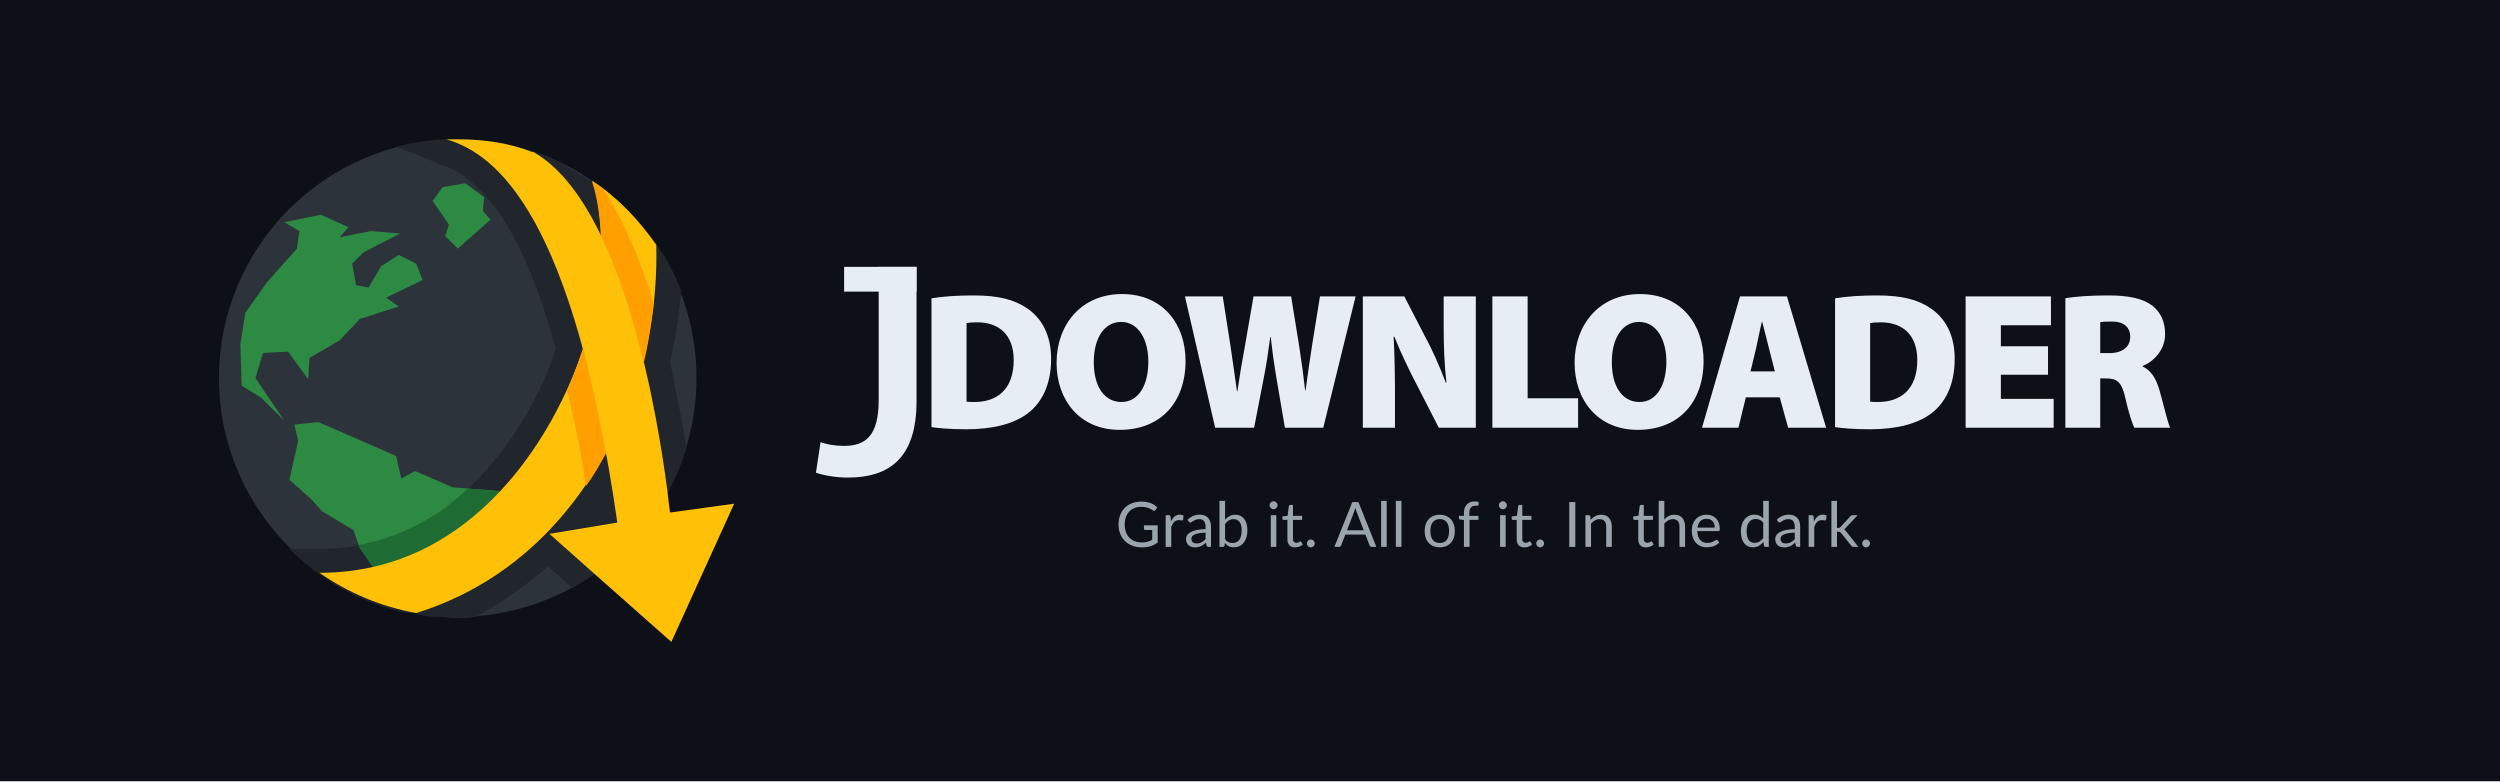
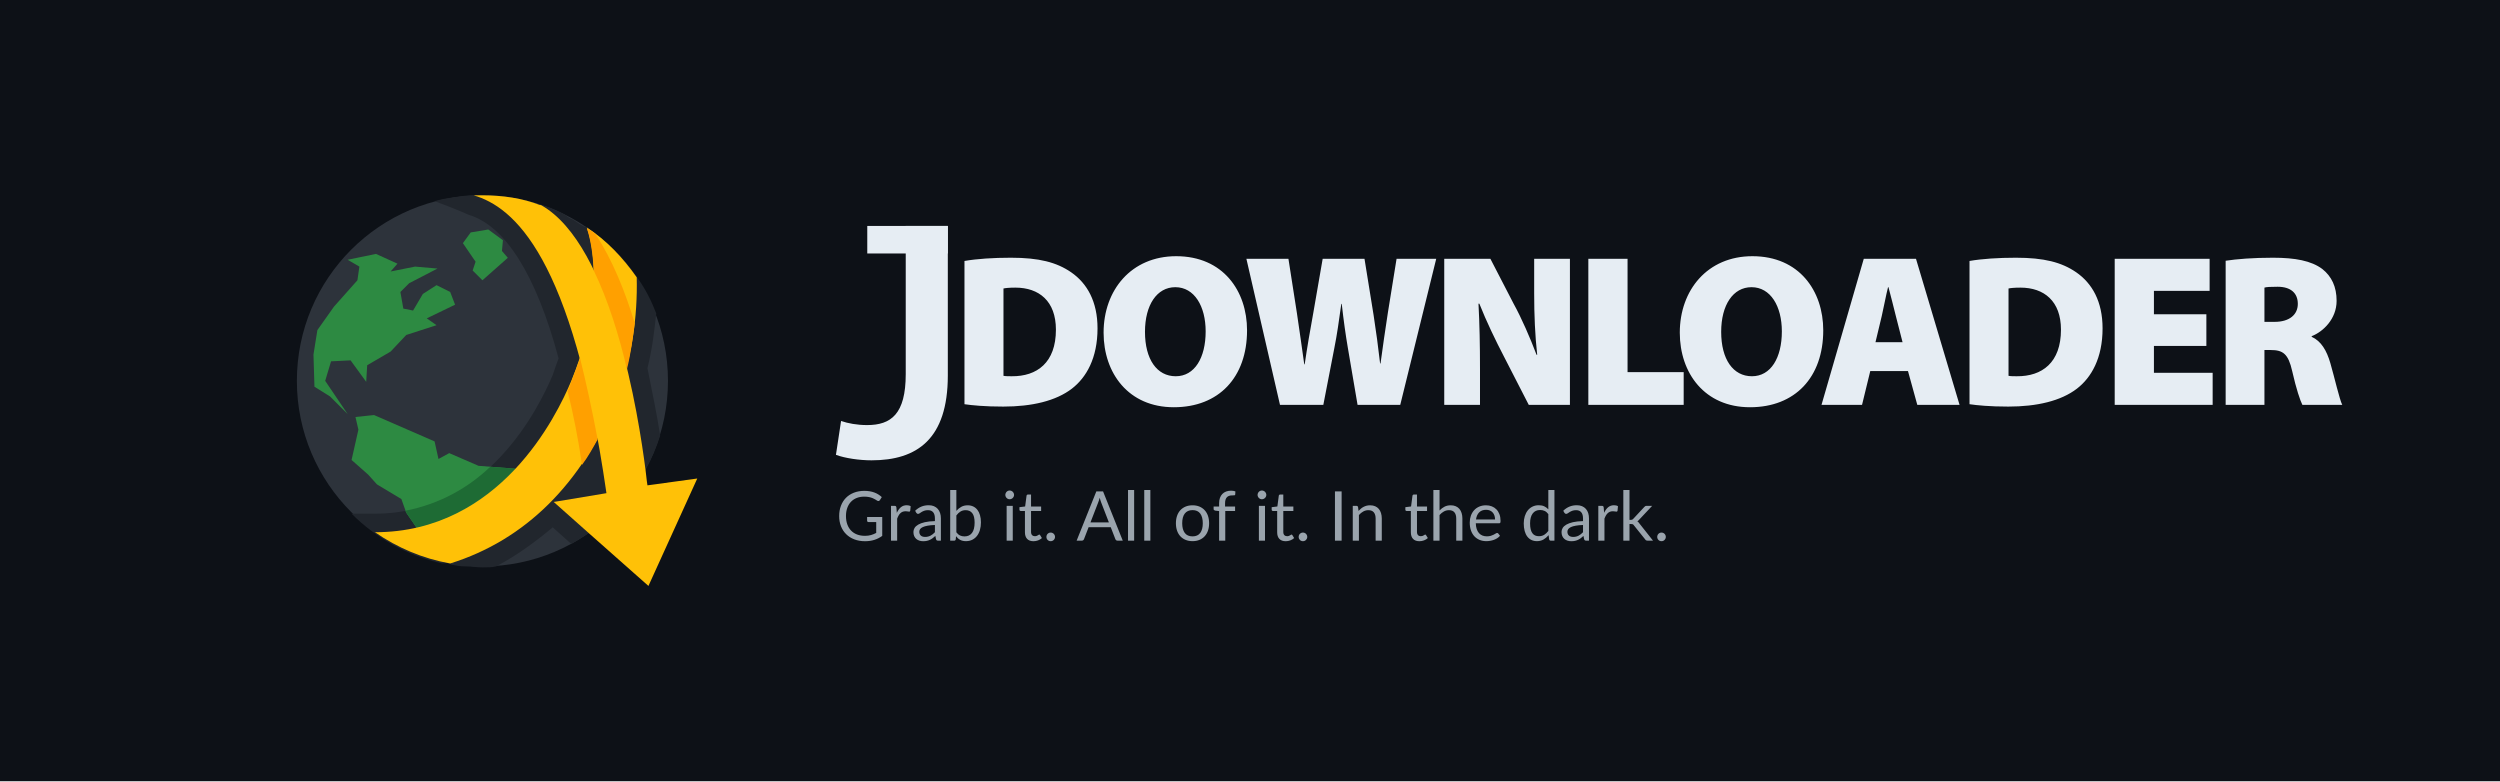
<svg xmlns="http://www.w3.org/2000/svg" width="1600" height="500" viewBox="0 0 1600 500" role="img" aria-label="JDownloader">
  <rect width="1600" height="500" fill="#0d1117" />
-   <svg x="108.0" y="57.0" width="386" height="386" viewBox="0 0 48 48">
+   <svg x="165.0" y="100.0" width="300" height="300" viewBox="0 0 48 48">
    <path fill="#2d333b" d="M23 4A19 19 0 1 0 23 42A19 19 0 1 0 23 4Z" />
    <path fill="#21262d" d="M30.2,38l1.9,1.7c4.3-2.4,7.6-6.3,9.1-11.1c-0.3-2-0.8-4.4-1.3-6.9c0.5-2,0.7-3.8,0.9-5.6c-0.5-1.3-1.1-2.5-1.9-3.6c0,0,0,0,0,0c-1-1.5-2.2-2.8-3.5-3.9c-0.2,0-0.5-0.2-0.7-0.6c-0.3-0.2-0.6-0.4-0.9-0.6c0,0,0,0,0,0c0,0,0,0,0,0c-0.1-0.1-0.3-0.2-0.4-0.2c0,0,0,0,0,0c-0.4-0.2-0.8-0.5-1.1-0.7c-0.2-0.1-0.5-0.2-0.7-0.4c-0.1-0.1-0.2-0.1-0.3-0.2c0,0,0,0,0,0l0,0c-0.6-0.3-1.2-0.6-1.9-0.8c0,0,0,0,0,0C27.2,4.4,25.2,4,23,4c-0.1,0-0.2,0-0.3,0c-0.2,0.1-0.4,0.1-0.6,0c0,0,0,0,0,0c-0.7,0-1.4,0.1-2,0.2c0,0,0,0,0,0c-0.7,0.1-1.3,0.2-2,0.4C20.3,5.4,21.6,6,21.6,6c3.7,1.1,6.9,6.1,9.2,14.7c-0.2,0.5-0.4,1.1-0.6,1.7c-1.4,3.3-6.7,14.2-18.2,14.2l-2.4,0c0,0,0,0,0,0c2.5,2.5,5.7,4.3,9.3,5.1c1.1-0.1,1.5-0.1,0.8,0.1c0,0,0,0,0,0c0.5,0.1,1,0.2,1.6,0.2c0.6,0,1.1,0.1,1.7,0.1c0.5,0,1,0,1.4-0.1C26.5,40.9,28.4,39.5,30.2,38z" />
    <path fill="#2d8a42" d="M9.2,26.4l-1.8-1.8l-1.6-1l-0.1-3.3l0.4-2.5l1.7-2.4l2.4-2.7l0.2-1.4l-1.2-0.7l2.9-0.6l2.2,1l-0.7,0.8l2.5-0.5l2.3,0.2L15.5,13l-0.9,0.9l0.3,1.7l1,0.2l1-1.7l1.4-0.9l1.4,0.7l0.5,1.3l-2.9,1.4l1,0.7l-3.1,1L13.6,20l-2.4,1.4l-0.1,1.7l-1.6-2.2l-2,0.1l-0.6,2L9.2,26.4z M21.8,7.8l-0.8,1.1l1.3,1.9l-0.3,0.9l1,1l2.6-2.3l-0.6-0.7l0.1-1.1l-1.5-1.1L21.8,7.8z M14.7,35.1l0.5,1.4l1.1,1.6c4.3-1,7.6-3.4,10.1-6.1l-3.8-0.3l-3-1.3L18.5,31l-0.4-1.8l-6.2-2.7L10,26.7l0.3,1.3l-0.7,3.1l1.7,1.5l0.9,1L14.7,35.1z" />
    <path fill="#1e6b34" d="M26.4,32l-2.6-0.2c-2.2,2.1-5.1,3.8-8.7,4.5l0.1,0.2l1.1,1.6C20.6,37,24,34.6,26.4,32z" />
    <path fill="#FFC107" d="M36.7,24.9c1.6-4,2.2-8.5,2.1-12.5c-1.4-2-3.1-3.8-5.1-5.1c1.2,3.5,1,9.4-1.6,15.7c-1.5,3.6-7.3,15.5-20.1,15.5c2.3,1.6,4.9,2.7,7.7,3.2C27.4,39.3,33.2,33.5,36.7,24.9z" />
    <path fill="#FFC107" d="M45,33l-5,11l-6.1-5.4l-3.6-3.2l5.4-0.9C32.2,10.2,26.2,5.2,22.1,4c0.3,0,0.6,0,0.9,0c2.1,0,4.1,0.3,5.9,1L29,5c7.3,4.1,10,21.7,10.7,27.1c0.1,1,0.2,1.6,0.2,1.6L45,33z" />
    <path fill="#FFA000" d="M34.8,29c-0.5,0.9-1,1.8-1.6,2.6c-0.4-2.7-0.9-5.3-1.5-7.6c0.2-0.3,0.3-0.6,0.4-0.9c0.3-0.8,0.6-1.6,0.9-2.4C33.6,23.1,34.2,25.8,34.8,29z M38.6,17.1c-1-3.3-2.3-6.5-4-9.1c0,0-0.1-0.1-0.1-0.1c-0.3-0.2-0.5-0.4-0.8-0.5c0.4,1.2,0.6,2.6,0.7,4.3c1.5,3.1,2.6,6.7,3.4,10.1C38.2,20.2,38.4,18.6,38.6,17.1z" />
  </svg>
-   <g transform="translate(522.00 138.70) scale(0.65624)">
+   <g transform="translate(534.78 108.91) scale(0.72993)">
    <path d="M61.50 178.80C61.50 213.90 48.60 223.50 27.60 223.50C18.90 223.50 10.80 222.00 4.80 219.90L0.30 249.60C8.40 252.60 21.00 254.40 31.50 254.40C71.40 254.40 98.40 235.80 98.40 180.00L98.40 48.90L61.50 48.90ZM113.00 205.20C119.46 206.15 130.67 207.29 147.01 207.29C172.09 207.29 193.18 202.35 207.24 191.52C219.78 181.83 229.66 164.92 229.66 138.70C229.66 115.14 220.54 99.18 206.48 89.49C193.75 80.75 178.36 76.76 153.66 76.76C138.46 76.76 123.83 77.71 113.00 79.61ZM147.20 103.74C148.91 103.36 152.33 102.98 157.65 102.98C178.36 102.98 193.18 114.76 193.18 139.84C193.18 168.72 176.65 180.88 154.42 180.69C152.14 180.69 148.91 180.69 147.20 180.31ZM298.63 75.43C259.30 75.43 234.98 105.07 234.98 142.50C234.98 178.03 256.83 207.86 296.54 207.86C336.06 207.86 360.76 181.64 360.76 140.41C360.76 106.02 339.86 75.43 298.63 75.43ZM297.87 102.60C314.59 102.60 324.47 119.32 324.47 141.36C324.47 164.54 314.78 180.69 298.25 180.69C281.72 180.69 271.27 165.87 271.27 141.74C271.27 118.18 281.72 102.60 297.87 102.60ZM427.64 205.77L437.33 155.80C439.61 144.40 441.32 132.43 443.41 117.23L443.79 117.23C445.50 132.43 447.21 144.40 449.11 155.61L457.66 205.77L495.09 205.77L526.63 77.71L491.86 77.71L484.26 124.83C481.98 139.84 479.70 155.04 477.80 169.48L477.42 169.48C475.71 154.85 474.00 141.74 471.72 127.11L463.74 77.71L427.07 77.71L418.90 124.83C416.05 140.41 413.39 155.80 411.30 170.24L410.92 170.24C409.02 157.13 406.74 140.03 404.46 125.21L397.05 77.71L360.19 77.71L389.64 205.77ZM565.01 205.77L565.01 174.42C565.01 153.52 564.63 134.33 563.68 117.04L564.44 117.04C570.52 132.43 578.88 149.72 585.91 163.21L607.76 205.77L643.86 205.77L643.86 77.71L612.51 77.71L612.51 107.92C612.51 127.11 613.27 144.97 615.17 161.88L614.60 161.88C608.90 146.87 601.49 129.77 594.46 117.04L574.13 77.71L533.66 77.71L533.66 205.77ZM660.00 205.77L743.60 205.77L743.60 177.08L694.39 177.08L694.39 77.71L660.00 77.71ZM803.84 75.43C764.51 75.43 740.19 105.07 740.19 142.50C740.19 178.03 762.04 207.86 801.75 207.86C841.27 207.86 865.97 181.64 865.97 140.41C865.97 106.02 845.07 75.43 803.84 75.43ZM803.08 102.60C819.80 102.60 829.68 119.32 829.68 141.36C829.68 164.54 819.99 180.69 803.46 180.69C786.93 180.69 776.48 165.87 776.48 141.74C776.48 118.18 786.93 102.60 803.08 102.60ZM940.26 176.13L948.43 205.77L985.48 205.77L947.29 77.71L901.50 77.71L864.45 205.77L899.98 205.77L907.20 176.13ZM911.76 150.86L917.27 127.87C918.98 120.65 920.88 110.01 922.78 102.60L923.16 102.60C925.25 110.01 927.72 120.65 929.62 127.87L935.51 150.86ZM994.22 205.20C1000.68 206.15 1011.89 207.29 1028.23 207.29C1053.31 207.29 1074.40 202.35 1088.46 191.52C1101.00 181.83 1110.88 164.92 1110.88 138.70C1110.88 115.14 1101.76 99.18 1087.70 89.49C1074.97 80.75 1059.58 76.76 1034.88 76.76C1019.68 76.76 1005.05 77.71 994.22 79.61ZM1028.42 103.74C1030.13 103.36 1033.55 102.98 1038.87 102.98C1059.58 102.98 1074.40 114.76 1074.40 139.84C1074.40 168.72 1057.87 180.88 1035.64 180.69C1033.36 180.69 1030.13 180.69 1028.42 180.31ZM1201.89 126.35L1155.91 126.35L1155.91 105.83L1204.74 105.83L1204.74 77.71L1121.52 77.71L1121.52 205.77L1207.40 205.77L1207.40 177.65L1155.91 177.65L1155.91 154.09L1201.89 154.09ZM1218.80 205.77L1252.81 205.77L1252.81 157.70L1258.32 157.70C1268.96 157.70 1273.71 160.93 1277.13 176.13C1280.74 192.09 1284.16 201.97 1286.06 205.77L1321.02 205.77C1318.55 200.83 1314.37 182.21 1310.57 169.10C1307.34 158.08 1302.59 149.91 1294.23 146.11L1294.23 145.54C1304.11 141.74 1316.08 130.53 1316.08 114.57C1316.08 102.22 1311.71 93.10 1303.54 86.64C1293.85 79.42 1279.79 76.76 1260.22 76.76C1243.12 76.76 1228.49 77.90 1218.80 79.42ZM1252.81 102.98C1254.52 102.41 1257.94 102.22 1264.40 102.22C1275.80 102.22 1282.07 107.73 1282.07 117.23C1282.07 126.73 1274.66 133.00 1261.74 133.00L1252.81 133.00Z" fill="#e6edf3" />
    <path d="M27.78 48.9 h70.62 v24.14 h-70.62 Z" fill="#e6edf3" />
  </g>
-   <path d="M732.12 336.22L740.92 336.22L740.92 347.22Q738.76 348.78 736.31 349.55Q733.86 350.32 730.94 350.32L730.94 350.32Q727.48 350.32 724.70 349.25Q721.92 348.18 719.95 346.25Q717.98 344.32 716.92 341.62Q715.86 338.92 715.86 335.68L715.86 335.68Q715.86 332.40 716.89 329.70Q717.92 327.00 719.82 325.07Q721.72 323.14 724.44 322.08Q727.16 321.02 730.52 321.02L730.52 321.02Q732.22 321.02 733.68 321.27Q735.14 321.52 736.38 321.99Q737.62 322.46 738.68 323.13Q739.74 323.80 740.66 324.64L740.66 324.64L739.56 326.40Q739.30 326.80 738.89 326.91Q738.48 327.02 737.98 326.72L737.98 326.72Q737.50 326.44 736.88 326.04Q736.26 325.64 735.37 325.27Q734.48 324.90 733.27 324.64Q732.06 324.38 730.40 324.38L730.40 324.38Q727.98 324.38 726.02 325.17Q724.06 325.96 722.68 327.43Q721.30 328.90 720.56 330.99Q719.82 333.08 719.82 335.68L719.82 335.68Q719.82 338.38 720.59 340.51Q721.36 342.64 722.79 344.13Q724.22 345.62 726.26 346.40Q728.30 347.18 730.84 347.18L730.84 347.18Q732.84 347.18 734.39 346.73Q735.94 346.28 737.42 345.48L737.42 345.48L737.42 339.18L732.96 339.18Q732.58 339.18 732.35 338.96Q732.12 338.74 732.12 338.42L732.12 338.42L732.12 336.22ZM749.16 330.72L749.40 333.80Q750.36 331.72 751.76 330.55Q753.16 329.38 755.18 329.38L755.18 329.38Q755.82 329.38 756.41 329.52Q757.00 329.66 757.46 329.96L757.46 329.96L757.20 332.62Q757.08 333.12 756.60 333.12L756.60 333.12Q756.32 333.12 755.78 333.00Q755.24 332.88 754.56 332.88L754.56 332.88Q753.60 332.88 752.85 333.16Q752.10 333.44 751.51 333.99Q750.92 334.54 750.45 335.35Q749.98 336.16 749.60 337.20L749.60 337.20L749.60 350.00L746.02 350.00L746.02 329.74L748.06 329.74Q748.64 329.74 748.86 329.96Q749.08 330.18 749.16 330.72L749.16 330.72ZM771.56 345.08L771.56 340.88Q769.10 340.96 767.37 341.27Q765.64 341.58 764.55 342.08Q763.46 342.58 762.97 343.26Q762.48 343.94 762.48 344.78L762.48 344.78Q762.48 345.58 762.74 346.16Q763.00 346.74 763.45 347.11Q763.90 347.48 764.51 347.65Q765.12 347.82 765.82 347.82L765.82 347.82Q766.76 347.82 767.54 347.63Q768.32 347.44 769.01 347.08Q769.70 346.72 770.33 346.22Q770.96 345.72 771.56 345.08L771.56 345.08ZM760.70 333.74L760.06 332.60Q761.74 330.98 763.68 330.18Q765.62 329.38 767.98 329.38L767.98 329.38Q769.68 329.38 771.00 329.94Q772.32 330.50 773.22 331.50Q774.12 332.50 774.58 333.92Q775.04 335.34 775.04 337.04L775.04 337.04L775.04 350.00L773.46 350.00Q772.94 350.00 772.66 349.83Q772.38 349.66 772.22 349.16L772.22 349.16L771.82 347.24Q771.02 347.98 770.26 348.55Q769.50 349.12 768.66 349.51Q767.82 349.90 766.87 350.11Q765.92 350.32 764.76 350.32L764.76 350.32Q763.58 350.32 762.54 349.99Q761.50 349.66 760.73 349.00Q759.96 348.34 759.51 347.33Q759.06 346.32 759.06 344.94L759.06 344.94Q759.06 343.74 759.72 342.63Q760.38 341.52 761.86 340.66Q763.34 339.80 765.72 339.25Q768.10 338.70 771.56 338.62L771.56 338.62L771.56 337.04Q771.56 334.68 770.54 333.47Q769.52 332.26 767.56 332.26L767.56 332.26Q766.24 332.26 765.35 332.59Q764.46 332.92 763.81 333.33Q763.16 333.74 762.69 334.07Q762.22 334.40 761.76 334.40L761.76 334.40Q761.40 334.40 761.14 334.21Q760.88 334.02 760.70 333.74L760.70 333.74ZM784.04 335.32L784.04 345.12Q785.02 346.44 786.19 346.98Q787.36 347.52 788.76 347.52L788.76 347.52Q791.62 347.52 793.14 345.50Q794.66 343.48 794.66 339.48L794.66 339.48Q794.66 335.76 793.31 334.01Q791.96 332.26 789.46 332.26L789.46 332.26Q787.72 332.26 786.43 333.06Q785.14 333.86 784.04 335.32L784.04 335.32ZM784.04 320.54L784.04 332.66Q785.32 331.18 786.93 330.30Q788.54 329.42 790.64 329.42L790.64 329.42Q792.42 329.42 793.85 330.10Q795.28 330.78 796.28 332.07Q797.28 333.36 797.81 335.20Q798.34 337.04 798.34 339.34L798.34 339.34Q798.34 341.80 797.74 343.82Q797.14 345.84 796.01 347.27Q794.88 348.70 793.26 349.49Q791.64 350.28 789.62 350.28L789.62 350.28Q787.62 350.28 786.25 349.53Q784.88 348.78 783.86 347.40L783.86 347.40L783.68 349.24Q783.52 350.00 782.76 350.00L782.76 350.00L780.46 350.00L780.46 320.54L784.04 320.54ZM813.30 329.74L816.86 329.74L816.86 350.00L813.30 350.00L813.30 329.74ZM817.62 323.38L817.62 323.38Q817.62 323.90 817.41 324.35Q817.20 324.80 816.85 325.15Q816.50 325.50 816.03 325.70Q815.56 325.90 815.04 325.90L815.04 325.90Q814.52 325.90 814.07 325.70Q813.62 325.50 813.28 325.15Q812.94 324.80 812.74 324.35Q812.54 323.90 812.54 323.38L812.54 323.38Q812.54 322.86 812.74 322.39Q812.94 321.92 813.28 321.57Q813.62 321.22 814.07 321.02Q814.52 320.82 815.04 320.82L815.04 320.82Q815.56 320.82 816.03 321.02Q816.50 321.22 816.85 321.57Q817.20 321.92 817.41 322.39Q817.62 322.86 817.62 323.38ZM828.92 350.32L828.92 350.32Q826.52 350.32 825.23 348.98Q823.94 347.64 823.94 345.12L823.94 345.12L823.94 332.72L821.50 332.72Q821.18 332.72 820.96 332.53Q820.74 332.34 820.74 331.94L820.74 331.94L820.74 330.52L824.06 330.10L824.88 323.84Q824.94 323.54 825.15 323.35Q825.36 323.16 825.70 323.16L825.70 323.16L827.50 323.16L827.50 330.14L833.36 330.14L833.36 332.72L827.50 332.72L827.50 344.88Q827.50 346.16 828.12 346.78Q828.74 347.40 829.72 347.40L829.72 347.40Q830.28 347.40 830.69 347.25Q831.10 347.10 831.40 346.92Q831.70 346.74 831.91 346.59Q832.12 346.44 832.28 346.44L832.28 346.44Q832.56 346.44 832.78 346.78L832.78 346.78L833.82 348.48Q832.90 349.34 831.60 349.83Q830.30 350.32 828.92 350.32ZM836.44 347.80L836.44 347.80Q836.44 347.28 836.63 346.82Q836.82 346.36 837.15 346.02Q837.48 345.68 837.94 345.48Q838.40 345.28 838.92 345.28L838.92 345.28Q839.44 345.28 839.90 345.48Q840.36 345.68 840.70 346.02Q841.04 346.36 841.24 346.82Q841.44 347.28 841.44 347.80L841.44 347.80Q841.44 348.34 841.24 348.79Q841.04 349.24 840.70 349.58Q840.36 349.92 839.90 350.11Q839.44 350.30 838.92 350.30L838.92 350.30Q838.40 350.30 837.94 350.11Q837.48 349.92 837.15 349.58Q836.82 349.24 836.63 348.79Q836.44 348.34 836.44 347.80ZM862.08 339.36L872.78 339.36L868.28 327.70Q868.08 327.18 867.86 326.49Q867.64 325.80 867.44 325.02L867.44 325.02Q867.02 326.64 866.58 327.72L866.58 327.72L862.08 339.36ZM869.40 321.34L880.86 350.00L877.86 350.00Q877.34 350.00 877.02 349.74Q876.70 349.48 876.54 349.08L876.54 349.08L873.86 342.16L861.00 342.16L858.32 349.08Q858.20 349.44 857.86 349.72Q857.52 350.00 857.02 350.00L857.02 350.00L854.02 350.00L865.48 321.34L869.40 321.34ZM883.92 320.54L887.48 320.54L887.48 350.00L883.92 350.00L883.92 320.54ZM893.36 320.54L896.92 320.54L896.92 350.00L893.36 350.00L893.36 320.54ZM921.46 329.42L921.46 329.42Q923.68 329.42 925.46 330.16Q927.24 330.90 928.50 332.26Q929.76 333.62 930.43 335.55Q931.10 337.48 931.10 339.86L931.10 339.86Q931.10 342.26 930.43 344.18Q929.76 346.10 928.50 347.46Q927.24 348.82 925.46 349.55Q923.68 350.28 921.46 350.28L921.46 350.28Q919.22 350.28 917.43 349.55Q915.64 348.82 914.38 347.46Q913.12 346.10 912.45 344.18Q911.78 342.26 911.78 339.86L911.78 339.86Q911.78 337.48 912.45 335.55Q913.12 333.62 914.38 332.26Q915.64 330.90 917.43 330.16Q919.22 329.42 921.46 329.42ZM921.46 347.50L921.46 347.50Q924.46 347.50 925.94 345.49Q927.42 343.48 927.42 339.88L927.42 339.88Q927.42 336.26 925.94 334.24Q924.46 332.22 921.46 332.22L921.46 332.22Q919.94 332.22 918.81 332.74Q917.68 333.26 916.93 334.24Q916.18 335.22 915.81 336.65Q915.44 338.08 915.44 339.88L915.44 339.88Q915.44 343.48 916.93 345.49Q918.42 347.50 921.46 347.50ZM940.50 350.00L936.92 350.00L936.92 332.78L934.68 332.52Q934.26 332.42 933.99 332.21Q933.72 332.00 933.72 331.60L933.72 331.60L933.72 330.14L936.92 330.14L936.92 328.18Q936.92 326.44 937.41 325.09Q937.90 323.74 938.81 322.81Q939.72 321.88 941.00 321.40Q942.28 320.92 943.88 320.92L943.88 320.92Q945.24 320.92 946.38 321.32L946.38 321.32L946.30 323.10Q946.26 323.58 945.77 323.62Q945.28 323.66 944.46 323.66L944.46 323.66Q943.54 323.66 942.79 323.90Q942.04 324.14 941.50 324.68Q940.96 325.22 940.67 326.10Q940.38 326.98 940.38 328.28L940.38 328.28L940.38 330.14L946.22 330.14L946.22 332.72L940.50 332.72L940.50 350.00ZM960.06 329.74L963.62 329.74L963.62 350.00L960.06 350.00L960.06 329.74ZM964.38 323.38L964.38 323.38Q964.38 323.90 964.17 324.35Q963.96 324.80 963.61 325.15Q963.26 325.50 962.79 325.70Q962.32 325.90 961.80 325.90L961.80 325.90Q961.28 325.90 960.83 325.70Q960.38 325.50 960.04 325.15Q959.70 324.80 959.50 324.35Q959.30 323.90 959.30 323.38L959.30 323.38Q959.30 322.86 959.50 322.39Q959.70 321.92 960.04 321.57Q960.38 321.22 960.83 321.02Q961.28 320.82 961.80 320.82L961.80 320.82Q962.32 320.82 962.79 321.02Q963.26 321.22 963.61 321.57Q963.96 321.92 964.17 322.39Q964.38 322.86 964.38 323.38ZM975.68 350.32L975.68 350.32Q973.28 350.32 971.99 348.98Q970.70 347.64 970.70 345.12L970.70 345.12L970.70 332.72L968.26 332.72Q967.94 332.72 967.72 332.53Q967.50 332.34 967.50 331.94L967.50 331.94L967.50 330.52L970.82 330.10L971.64 323.84Q971.70 323.54 971.91 323.35Q972.12 323.16 972.46 323.16L972.46 323.16L974.26 323.16L974.26 330.14L980.12 330.14L980.12 332.72L974.26 332.72L974.26 344.88Q974.26 346.16 974.88 346.78Q975.50 347.40 976.48 347.40L976.48 347.40Q977.04 347.40 977.45 347.25Q977.86 347.10 978.16 346.92Q978.46 346.74 978.67 346.59Q978.88 346.44 979.04 346.44L979.04 346.44Q979.32 346.44 979.54 346.78L979.54 346.78L980.58 348.48Q979.66 349.34 978.36 349.83Q977.06 350.32 975.68 350.32ZM983.20 347.80L983.20 347.80Q983.20 347.28 983.39 346.82Q983.58 346.36 983.91 346.02Q984.24 345.68 984.70 345.48Q985.16 345.28 985.68 345.28L985.68 345.28Q986.20 345.28 986.66 345.48Q987.12 345.68 987.46 346.02Q987.80 346.36 988.00 346.82Q988.20 347.28 988.20 347.80L988.20 347.80Q988.20 348.34 988.00 348.79Q987.80 349.24 987.46 349.58Q987.12 349.92 986.66 350.11Q986.20 350.30 985.68 350.30L985.68 350.30Q985.16 350.30 984.70 350.11Q984.24 349.92 983.91 349.58Q983.58 349.24 983.39 348.79Q983.20 348.34 983.20 347.80ZM1008.20 321.34L1008.20 350.00L1004.32 350.00L1004.32 321.34L1008.20 321.34ZM1017.76 330.48L1018.04 332.68Q1018.70 331.94 1019.44 331.34Q1020.18 330.74 1021.01 330.31Q1021.84 329.88 1022.77 329.65Q1023.70 329.42 1024.78 329.42L1024.78 329.42Q1026.44 329.42 1027.71 329.97Q1028.98 330.52 1029.83 331.53Q1030.68 332.54 1031.12 333.96Q1031.56 335.38 1031.56 337.10L1031.56 337.10L1031.56 350.00L1027.98 350.00L1027.98 337.10Q1027.98 334.80 1026.93 333.53Q1025.88 332.26 1023.74 332.26L1023.74 332.26Q1022.16 332.26 1020.79 333.02Q1019.42 333.78 1018.26 335.08L1018.26 335.08L1018.26 350.00L1014.68 350.00L1014.68 329.74L1016.82 329.74Q1017.58 329.74 1017.76 330.48L1017.76 330.48ZM1053.46 350.32L1053.46 350.32Q1051.06 350.32 1049.77 348.98Q1048.48 347.64 1048.48 345.12L1048.48 345.12L1048.48 332.72L1046.04 332.72Q1045.72 332.72 1045.50 332.53Q1045.28 332.34 1045.28 331.94L1045.28 331.94L1045.28 330.52L1048.60 330.10L1049.42 323.84Q1049.48 323.54 1049.69 323.35Q1049.90 323.16 1050.24 323.16L1050.24 323.16L1052.04 323.16L1052.04 330.14L1057.90 330.14L1057.90 332.72L1052.04 332.72L1052.04 344.88Q1052.04 346.16 1052.66 346.78Q1053.28 347.40 1054.26 347.40L1054.26 347.40Q1054.82 347.40 1055.23 347.25Q1055.64 347.10 1055.94 346.92Q1056.24 346.74 1056.45 346.59Q1056.66 346.44 1056.82 346.44L1056.82 346.44Q1057.10 346.44 1057.32 346.78L1057.32 346.78L1058.36 348.48Q1057.44 349.34 1056.14 349.83Q1054.84 350.32 1053.46 350.32ZM1065.16 320.54L1065.16 332.44Q1066.46 331.06 1068.04 330.24Q1069.62 329.42 1071.68 329.42L1071.68 329.42Q1073.34 329.42 1074.61 329.97Q1075.88 330.52 1076.73 331.53Q1077.58 332.54 1078.02 333.96Q1078.46 335.38 1078.46 337.10L1078.46 337.10L1078.46 350.00L1074.88 350.00L1074.88 337.10Q1074.88 334.80 1073.83 333.53Q1072.78 332.26 1070.64 332.26L1070.64 332.26Q1069.06 332.26 1067.69 333.02Q1066.32 333.78 1065.16 335.08L1065.16 335.08L1065.16 350.00L1061.58 350.00L1061.58 320.54L1065.16 320.54ZM1086.38 337.66L1097.46 337.66Q1097.46 336.42 1097.11 335.39Q1096.76 334.36 1096.09 333.61Q1095.42 332.86 1094.46 332.45Q1093.50 332.04 1092.28 332.04L1092.28 332.04Q1089.72 332.04 1088.23 333.53Q1086.74 335.02 1086.38 337.66L1086.38 337.66ZM1099.34 345.86L1100.34 347.16Q1099.68 347.96 1098.76 348.55Q1097.84 349.14 1096.79 349.52Q1095.74 349.90 1094.62 350.09Q1093.50 350.28 1092.40 350.28L1092.40 350.28Q1090.30 350.28 1088.53 349.57Q1086.76 348.86 1085.47 347.49Q1084.18 346.12 1083.46 344.10Q1082.74 342.08 1082.74 339.46L1082.74 339.46Q1082.74 337.34 1083.39 335.50Q1084.04 333.66 1085.26 332.31Q1086.48 330.96 1088.24 330.19Q1090.00 329.42 1092.20 329.42L1092.20 329.42Q1094.02 329.42 1095.57 330.03Q1097.12 330.64 1098.25 331.79Q1099.38 332.94 1100.02 334.63Q1100.66 336.32 1100.66 338.48L1100.66 338.48Q1100.66 339.32 1100.48 339.60Q1100.30 339.88 1099.80 339.88L1099.80 339.88L1086.26 339.88Q1086.32 341.80 1086.79 343.22Q1087.26 344.64 1088.10 345.59Q1088.94 346.54 1090.10 347.01Q1091.26 347.48 1092.70 347.48L1092.70 347.48Q1094.04 347.48 1095.01 347.17Q1095.98 346.86 1096.68 346.50Q1097.38 346.14 1097.85 345.83Q1098.32 345.52 1098.66 345.52L1098.66 345.52Q1099.10 345.52 1099.34 345.86L1099.34 345.86ZM1128.46 344.34L1128.46 334.56Q1127.46 333.22 1126.30 332.69Q1125.14 332.16 1123.70 332.16L1123.70 332.16Q1120.88 332.16 1119.36 334.18Q1117.84 336.20 1117.84 339.94L1117.84 339.94Q1117.84 341.92 1118.18 343.33Q1118.52 344.74 1119.18 345.65Q1119.84 346.56 1120.80 346.98Q1121.76 347.40 1122.98 347.40L1122.98 347.40Q1124.74 347.40 1126.05 346.60Q1127.36 345.80 1128.46 344.34L1128.46 344.34ZM1128.46 320.54L1132.02 320.54L1132.02 350.00L1129.90 350.00Q1129.14 350.00 1128.94 349.26L1128.94 349.26L1128.62 346.80Q1127.32 348.36 1125.66 349.32Q1124.00 350.28 1121.82 350.28L1121.82 350.28Q1120.08 350.28 1118.66 349.61Q1117.24 348.94 1116.24 347.64Q1115.24 346.34 1114.70 344.40Q1114.16 342.46 1114.16 339.94L1114.16 339.94Q1114.16 337.70 1114.76 335.77Q1115.36 333.84 1116.48 332.42Q1117.60 331.00 1119.23 330.19Q1120.86 329.38 1122.90 329.38L1122.90 329.38Q1124.76 329.38 1126.09 330.01Q1127.42 330.64 1128.46 331.76L1128.46 331.76L1128.46 320.54ZM1148.64 345.08L1148.64 340.88Q1146.18 340.96 1144.45 341.27Q1142.72 341.58 1141.63 342.08Q1140.54 342.58 1140.05 343.26Q1139.56 343.94 1139.56 344.78L1139.56 344.78Q1139.56 345.58 1139.82 346.16Q1140.08 346.74 1140.53 347.11Q1140.98 347.48 1141.59 347.65Q1142.20 347.82 1142.90 347.82L1142.90 347.82Q1143.84 347.82 1144.62 347.63Q1145.40 347.44 1146.09 347.08Q1146.78 346.72 1147.41 346.22Q1148.04 345.72 1148.64 345.08L1148.64 345.08ZM1137.78 333.74L1137.14 332.60Q1138.82 330.98 1140.76 330.18Q1142.70 329.38 1145.06 329.38L1145.06 329.38Q1146.76 329.38 1148.08 329.94Q1149.40 330.50 1150.30 331.50Q1151.20 332.50 1151.66 333.92Q1152.12 335.34 1152.12 337.04L1152.12 337.04L1152.12 350.00L1150.54 350.00Q1150.02 350.00 1149.74 349.83Q1149.46 349.66 1149.30 349.16L1149.30 349.16L1148.90 347.24Q1148.10 347.98 1147.34 348.55Q1146.58 349.12 1145.74 349.51Q1144.90 349.90 1143.95 350.11Q1143.00 350.32 1141.84 350.32L1141.84 350.32Q1140.66 350.32 1139.62 349.99Q1138.58 349.66 1137.81 349.00Q1137.04 348.34 1136.59 347.33Q1136.14 346.32 1136.14 344.94L1136.14 344.94Q1136.14 343.74 1136.80 342.63Q1137.46 341.52 1138.94 340.66Q1140.42 339.80 1142.80 339.25Q1145.18 338.70 1148.64 338.62L1148.64 338.62L1148.64 337.04Q1148.64 334.68 1147.62 333.47Q1146.60 332.26 1144.64 332.26L1144.64 332.26Q1143.32 332.26 1142.43 332.59Q1141.54 332.92 1140.89 333.33Q1140.24 333.74 1139.77 334.07Q1139.30 334.40 1138.84 334.40L1138.84 334.40Q1138.48 334.40 1138.22 334.21Q1137.96 334.02 1137.78 333.74L1137.78 333.74ZM1160.68 330.72L1160.92 333.80Q1161.88 331.72 1163.28 330.55Q1164.68 329.38 1166.70 329.38L1166.70 329.38Q1167.34 329.38 1167.93 329.52Q1168.52 329.66 1168.98 329.96L1168.98 329.96L1168.72 332.62Q1168.60 333.12 1168.12 333.12L1168.12 333.12Q1167.84 333.12 1167.30 333.00Q1166.76 332.88 1166.08 332.88L1166.08 332.88Q1165.12 332.88 1164.37 333.16Q1163.62 333.44 1163.03 333.99Q1162.44 334.54 1161.97 335.35Q1161.50 336.16 1161.12 337.20L1161.12 337.20L1161.12 350.00L1157.54 350.00L1157.54 329.74L1159.58 329.74Q1160.16 329.74 1160.38 329.96Q1160.60 330.18 1160.68 330.72L1160.68 330.72ZM1172.10 320.54L1175.68 320.54L1175.68 337.88L1176.60 337.88Q1177.00 337.88 1177.27 337.77Q1177.54 337.66 1177.84 337.32L1177.84 337.32L1184.24 330.46Q1184.52 330.12 1184.83 329.93Q1185.14 329.74 1185.66 329.74L1185.66 329.74L1188.88 329.74L1181.42 337.68Q1180.88 338.36 1180.26 338.74L1180.26 338.74Q1180.62 338.98 1180.91 339.29Q1181.20 339.60 1181.46 340.00L1181.46 340.00L1189.38 350.00L1186.20 350.00Q1185.74 350.00 1185.41 349.85Q1185.08 349.70 1184.84 349.30L1184.84 349.30L1178.18 341.00Q1177.88 340.58 1177.59 340.45Q1177.30 340.32 1176.70 340.32L1176.70 340.32L1175.68 340.32L1175.68 350.00L1172.10 350.00L1172.10 320.54ZM1191.82 347.80L1191.82 347.80Q1191.82 347.28 1192.01 346.82Q1192.20 346.36 1192.53 346.02Q1192.86 345.68 1193.32 345.48Q1193.78 345.28 1194.30 345.28L1194.30 345.28Q1194.82 345.28 1195.28 345.48Q1195.74 345.68 1196.08 346.02Q1196.42 346.36 1196.62 346.82Q1196.82 347.28 1196.82 347.80L1196.82 347.80Q1196.82 348.34 1196.62 348.79Q1196.42 349.24 1196.08 349.58Q1195.74 349.92 1195.28 350.11Q1194.82 350.30 1194.30 350.30L1194.30 350.30Q1193.78 350.30 1193.32 350.11Q1192.86 349.92 1192.53 349.58Q1192.20 349.24 1192.01 348.79Q1191.82 348.34 1191.82 347.80Z" fill="#9aa4ad" />
+   <path d="M554.95 330.87L564.63 330.87L564.63 342.97Q562.26 344.69 559.56 345.53Q556.87 346.38 553.66 346.38L553.66 346.38Q549.85 346.38 546.79 345.20Q543.73 344.03 541.57 341.90Q539.40 339.78 538.23 336.81Q537.07 333.84 537.07 330.28L537.07 330.28Q537.07 326.67 538.20 323.70Q539.33 320.73 541.42 318.61Q543.51 316.48 546.51 315.32Q549.50 314.15 553.19 314.15L553.19 314.15Q555.06 314.15 556.67 314.43Q558.28 314.70 559.64 315.22Q561.00 315.73 562.17 316.47Q563.34 317.21 564.35 318.13L564.35 318.13L563.14 320.07Q562.85 320.51 562.40 320.63Q561.95 320.75 561.40 320.42L561.40 320.42Q560.87 320.11 560.19 319.67Q559.51 319.23 558.53 318.83Q557.55 318.42 556.22 318.13Q554.89 317.85 553.06 317.85L553.06 317.85Q550.40 317.85 548.24 318.72Q546.09 319.58 544.57 321.20Q543.05 322.82 542.24 325.12Q541.42 327.42 541.42 330.28L541.42 330.28Q541.42 333.25 542.27 335.59Q543.12 337.93 544.69 339.57Q546.26 341.21 548.51 342.07Q550.75 342.93 553.55 342.93L553.55 342.93Q555.75 342.93 557.45 342.43Q559.16 341.94 560.78 341.06L560.78 341.06L560.78 334.13L555.88 334.13Q555.46 334.13 555.21 333.88Q554.95 333.64 554.95 333.29L554.95 333.29L554.95 330.87ZM573.70 324.82L573.96 328.21Q575.02 325.92 576.56 324.63Q578.10 323.35 580.32 323.35L580.32 323.35Q581.02 323.35 581.67 323.50Q582.32 323.65 582.83 323.98L582.83 323.98L582.54 326.91Q582.41 327.46 581.88 327.46L581.88 327.46Q581.57 327.46 580.98 327.33Q580.39 327.20 579.64 327.20L579.64 327.20Q578.58 327.20 577.76 327.50Q576.93 327.81 576.28 328.42Q575.63 329.02 575.12 329.91Q574.60 330.80 574.18 331.95L574.18 331.95L574.18 346.03L570.24 346.03L570.24 323.74L572.49 323.74Q573.13 323.74 573.37 323.98Q573.61 324.23 573.70 324.82L573.70 324.82ZM598.34 340.62L598.34 336.00Q595.63 336.08 593.73 336.43Q591.83 336.77 590.63 337.32Q589.43 337.87 588.89 338.61Q588.35 339.36 588.35 340.29L588.35 340.29Q588.35 341.17 588.64 341.80Q588.92 342.44 589.42 342.85Q589.91 343.26 590.58 343.44Q591.25 343.63 592.02 343.63L592.02 343.63Q593.06 343.63 593.92 343.42Q594.77 343.21 595.53 342.82Q596.29 342.42 596.99 341.87Q597.68 341.32 598.34 340.62L598.34 340.62ZM586.39 328.14L585.69 326.89Q587.54 325.11 589.67 324.23Q591.80 323.35 594.40 323.35L594.40 323.35Q596.27 323.35 597.72 323.96Q599.17 324.58 600.16 325.68Q601.15 326.78 601.66 328.34Q602.17 329.90 602.17 331.77L602.17 331.77L602.17 346.03L600.43 346.03Q599.86 346.03 599.55 345.84Q599.24 345.65 599.06 345.10L599.06 345.10L598.62 342.99Q597.74 343.81 596.91 344.43Q596.07 345.06 595.15 345.49Q594.22 345.92 593.18 346.15Q592.13 346.38 590.86 346.38L590.86 346.38Q589.56 346.38 588.42 346.02Q587.27 345.65 586.43 344.93Q585.58 344.20 585.08 343.09Q584.59 341.98 584.59 340.46L584.59 340.46Q584.59 339.14 585.31 337.92Q586.04 336.70 587.67 335.75Q589.30 334.81 591.91 334.20Q594.53 333.60 598.34 333.51L598.34 333.51L598.34 331.77Q598.34 329.18 597.22 327.85Q596.09 326.51 593.94 326.51L593.94 326.51Q592.49 326.51 591.51 326.88Q590.53 327.24 589.81 327.69Q589.10 328.14 588.58 328.50Q588.06 328.87 587.56 328.87L587.56 328.87Q587.16 328.87 586.88 328.66Q586.59 328.45 586.39 328.14L586.39 328.14ZM612.07 329.88L612.07 340.66Q613.14 342.11 614.43 342.71Q615.72 343.30 617.26 343.30L617.26 343.30Q620.40 343.30 622.08 341.08Q623.75 338.86 623.75 334.46L623.75 334.46Q623.75 330.36 622.26 328.44Q620.78 326.51 618.03 326.51L618.03 326.51Q616.11 326.51 614.70 327.39Q613.28 328.27 612.07 329.88L612.07 329.88ZM612.07 313.62L612.07 326.95Q613.47 325.33 615.25 324.36Q617.02 323.39 619.33 323.39L619.33 323.39Q621.28 323.39 622.86 324.14Q624.43 324.89 625.53 326.31Q626.63 327.72 627.21 329.75Q627.80 331.77 627.80 334.30L627.80 334.30Q627.80 337.01 627.14 339.23Q626.48 341.45 625.23 343.03Q623.99 344.60 622.21 345.47Q620.43 346.34 618.20 346.34L618.20 346.34Q616.00 346.34 614.50 345.51Q612.99 344.69 611.87 343.17L611.87 343.17L611.67 345.19Q611.49 346.03 610.66 346.03L610.66 346.03L608.13 346.03L608.13 313.62L612.07 313.62ZM644.25 323.74L648.17 323.74L648.17 346.03L644.25 346.03L644.25 323.74ZM649.00 316.75L649.00 316.75Q649.00 317.32 648.77 317.81Q648.54 318.31 648.16 318.69Q647.77 319.08 647.26 319.30Q646.74 319.52 646.17 319.52L646.17 319.52Q645.59 319.52 645.10 319.30Q644.60 319.08 644.23 318.69Q643.86 318.31 643.64 317.81Q643.42 317.32 643.42 316.75L643.42 316.75Q643.42 316.17 643.64 315.66Q643.86 315.14 644.23 314.75Q644.60 314.37 645.10 314.15Q645.59 313.93 646.17 313.93L646.17 313.93Q646.74 313.93 647.26 314.15Q647.77 314.37 648.16 314.75Q648.54 315.14 648.77 315.66Q649.00 316.17 649.00 316.75ZM661.43 346.38L661.43 346.38Q658.79 346.38 657.38 344.91Q655.96 343.43 655.96 340.66L655.96 340.66L655.96 327.02L653.27 327.02Q652.92 327.02 652.68 326.81Q652.44 326.60 652.44 326.16L652.44 326.16L652.44 324.60L656.09 324.14L656.99 317.25Q657.06 316.92 657.29 316.71Q657.52 316.50 657.89 316.50L657.89 316.50L659.87 316.50L659.87 324.18L666.32 324.18L666.32 327.02L659.87 327.02L659.87 340.40Q659.87 341.80 660.55 342.49Q661.24 343.17 662.31 343.17L662.31 343.17Q662.93 343.17 663.38 343.00Q663.83 342.84 664.16 342.64Q664.49 342.44 664.72 342.28Q664.95 342.11 665.13 342.11L665.13 342.11Q665.44 342.11 665.68 342.49L665.68 342.49L666.82 344.36Q665.81 345.30 664.38 345.84Q662.95 346.38 661.43 346.38ZM669.71 343.61L669.71 343.61Q669.71 343.04 669.91 342.53Q670.12 342.02 670.49 341.65Q670.85 341.28 671.36 341.06Q671.86 340.84 672.43 340.84L672.43 340.84Q673.01 340.84 673.51 341.06Q674.02 341.28 674.39 341.65Q674.77 342.02 674.99 342.53Q675.21 343.04 675.21 343.61L675.21 343.61Q675.21 344.20 674.99 344.70Q674.77 345.19 674.39 345.57Q674.02 345.94 673.51 346.15Q673.01 346.36 672.43 346.36L672.43 346.36Q671.86 346.36 671.36 346.15Q670.85 345.94 670.49 345.57Q670.12 345.19 669.91 344.70Q669.71 344.20 669.71 343.61ZM697.91 334.32L709.68 334.32L704.73 321.50Q704.51 320.93 704.27 320.17Q704.03 319.41 703.81 318.55L703.81 318.55Q703.34 320.33 702.86 321.52L702.86 321.52L697.91 334.32ZM705.96 314.50L718.57 346.03L715.27 346.03Q714.70 346.03 714.34 345.74Q713.99 345.46 713.82 345.02L713.82 345.02L710.87 337.40L696.72 337.40L693.77 345.02Q693.64 345.41 693.27 345.72Q692.89 346.03 692.34 346.03L692.34 346.03L689.04 346.03L701.65 314.50L705.96 314.50ZM721.93 313.62L725.85 313.62L725.85 346.03L721.93 346.03L721.93 313.62ZM732.32 313.62L736.23 313.62L736.23 346.03L732.32 346.03L732.32 313.62ZM763.23 323.39L763.23 323.39Q765.67 323.39 767.63 324.20Q769.59 325.02 770.97 326.51Q772.36 328.01 773.10 330.13Q773.83 332.26 773.83 334.87L773.83 334.87Q773.83 337.51 773.10 339.63Q772.36 341.74 770.97 343.23Q769.59 344.73 767.63 345.53Q765.67 346.34 763.23 346.34L763.23 346.34Q760.76 346.34 758.80 345.53Q756.83 344.73 755.44 343.23Q754.05 341.74 753.32 339.63Q752.58 337.51 752.58 334.87L752.58 334.87Q752.58 332.26 753.32 330.13Q754.05 328.01 755.44 326.51Q756.83 325.02 758.80 324.20Q760.76 323.39 763.23 323.39ZM763.23 343.28L763.23 343.28Q766.53 343.28 768.16 341.07Q769.78 338.86 769.78 334.90L769.78 334.90Q769.78 330.91 768.16 328.69Q766.53 326.47 763.23 326.47L763.23 326.47Q761.56 326.47 760.31 327.04Q759.07 327.61 758.25 328.69Q757.42 329.77 757.01 331.34Q756.61 332.92 756.61 334.90L756.61 334.90Q756.61 338.86 758.25 341.07Q759.88 343.28 763.23 343.28ZM784.17 346.03L780.23 346.03L780.23 327.09L777.77 326.80Q777.31 326.69 777.01 326.46Q776.71 326.23 776.71 325.79L776.71 325.79L776.71 324.18L780.23 324.18L780.23 322.03Q780.23 320.11 780.77 318.63Q781.31 317.14 782.31 316.12Q783.31 315.10 784.72 314.57Q786.13 314.04 787.89 314.04L787.89 314.04Q789.39 314.04 790.64 314.48L790.64 314.48L790.55 316.44Q790.51 316.97 789.97 317.01Q789.43 317.05 788.53 317.05L788.53 317.05Q787.52 317.05 786.69 317.32Q785.87 317.58 785.27 318.18Q784.68 318.77 784.36 319.74Q784.04 320.71 784.04 322.14L784.04 322.14L784.04 324.18L790.46 324.18L790.46 327.02L784.17 327.02L784.17 346.03ZM805.69 323.74L809.60 323.74L809.60 346.03L805.69 346.03L805.69 323.74ZM810.44 316.75L810.44 316.75Q810.44 317.32 810.21 317.81Q809.98 318.31 809.59 318.69Q809.21 319.08 808.69 319.30Q808.17 319.52 807.60 319.52L807.60 319.52Q807.03 319.52 806.54 319.30Q806.04 319.08 805.67 318.69Q805.29 318.31 805.07 317.81Q804.85 317.32 804.85 316.75L804.85 316.75Q804.85 316.17 805.07 315.66Q805.29 315.14 805.67 314.75Q806.04 314.37 806.54 314.15Q807.03 313.93 807.60 313.93L807.60 313.93Q808.17 313.93 808.69 314.15Q809.21 314.37 809.59 314.75Q809.98 315.14 810.21 315.66Q810.44 316.17 810.44 316.75ZM822.87 346.38L822.87 346.38Q820.23 346.38 818.81 344.91Q817.39 343.43 817.39 340.66L817.39 340.66L817.39 327.02L814.71 327.02Q814.36 327.02 814.11 326.81Q813.87 326.60 813.87 326.16L813.87 326.16L813.87 324.60L817.52 324.14L818.43 317.25Q818.49 316.92 818.72 316.71Q818.95 316.50 819.33 316.50L819.33 316.50L821.31 316.50L821.31 324.18L827.75 324.18L827.75 327.02L821.31 327.02L821.31 340.40Q821.31 341.80 821.99 342.49Q822.67 343.17 823.75 343.17L823.75 343.17Q824.37 343.17 824.82 343.00Q825.27 342.84 825.60 342.64Q825.93 342.44 826.16 342.28Q826.39 342.11 826.57 342.11L826.57 342.11Q826.87 342.11 827.12 342.49L827.12 342.49L828.26 344.36Q827.25 345.30 825.82 345.84Q824.39 346.38 822.87 346.38ZM831.14 343.61L831.14 343.61Q831.14 343.04 831.35 342.53Q831.56 342.02 831.92 341.65Q832.29 341.28 832.79 341.06Q833.30 340.84 833.87 340.84L833.87 340.84Q834.44 340.84 834.95 341.06Q835.45 341.28 835.83 341.65Q836.20 342.02 836.42 342.53Q836.64 343.04 836.64 343.61L836.64 343.61Q836.64 344.20 836.42 344.70Q836.20 345.19 835.83 345.57Q835.45 345.94 834.95 346.15Q834.44 346.36 833.87 346.36L833.87 346.36Q833.30 346.36 832.79 346.15Q832.29 345.94 831.92 345.57Q831.56 345.19 831.35 344.70Q831.14 344.20 831.14 343.61ZM858.64 314.50L858.64 346.03L854.37 346.03L854.37 314.50L858.64 314.50ZM869.16 324.56L869.47 326.98Q870.19 326.16 871.01 325.50Q871.82 324.84 872.73 324.37Q873.65 323.90 874.67 323.64Q875.69 323.39 876.88 323.39L876.88 323.39Q878.71 323.39 880.10 324.00Q881.50 324.60 882.44 325.71Q883.37 326.82 883.85 328.38Q884.34 329.95 884.34 331.84L884.34 331.84L884.34 346.03L880.40 346.03L880.40 331.84Q880.40 329.31 879.25 327.91Q878.09 326.51 875.74 326.51L875.74 326.51Q874.00 326.51 872.49 327.35Q870.98 328.19 869.71 329.62L869.71 329.62L869.71 346.03L865.77 346.03L865.77 323.74L868.12 323.74Q868.96 323.74 869.16 324.56L869.16 324.56ZM908.43 346.38L908.43 346.38Q905.79 346.38 904.37 344.91Q902.95 343.43 902.95 340.66L902.95 340.66L902.95 327.02L900.27 327.02Q899.91 327.02 899.67 326.81Q899.43 326.60 899.43 326.16L899.43 326.16L899.43 324.60L903.08 324.14L903.98 317.25Q904.05 316.92 904.28 316.71Q904.51 316.50 904.89 316.50L904.89 316.50L906.87 316.50L906.87 324.18L913.31 324.18L913.31 327.02L906.87 327.02L906.87 340.40Q906.87 341.80 907.55 342.49Q908.23 343.17 909.31 343.17L909.31 343.17Q909.92 343.17 910.38 343.00Q910.83 342.84 911.16 342.64Q911.49 342.44 911.72 342.28Q911.95 342.11 912.12 342.11L912.12 342.11Q912.43 342.11 912.67 342.49L912.67 342.49L913.82 344.36Q912.81 345.30 911.38 345.84Q909.95 346.38 908.43 346.38ZM921.30 313.62L921.30 326.71Q922.73 325.19 924.47 324.29Q926.20 323.39 928.47 323.39L928.47 323.39Q930.30 323.39 931.69 324.00Q933.09 324.60 934.03 325.71Q934.96 326.82 935.44 328.38Q935.93 329.95 935.93 331.84L935.93 331.84L935.93 346.03L931.99 346.03L931.99 331.84Q931.99 329.31 930.84 327.91Q929.68 326.51 927.33 326.51L927.33 326.51Q925.59 326.51 924.08 327.35Q922.57 328.19 921.30 329.62L921.30 329.62L921.30 346.03L917.36 346.03L917.36 313.62L921.30 313.62ZM944.64 332.45L956.83 332.45Q956.83 331.09 956.44 329.96Q956.06 328.82 955.32 328.00Q954.58 327.17 953.53 326.72Q952.47 326.27 951.13 326.27L951.13 326.27Q948.31 326.27 946.68 327.91Q945.04 329.55 944.64 332.45L944.64 332.45ZM958.90 341.47L960.00 342.90Q959.27 343.78 958.26 344.43Q957.25 345.08 956.09 345.50Q954.94 345.92 953.70 346.13Q952.47 346.34 951.26 346.34L951.26 346.34Q948.95 346.34 947.01 345.56Q945.06 344.77 943.64 343.27Q942.22 341.76 941.43 339.54Q940.64 337.32 940.64 334.43L940.64 334.43Q940.64 332.10 941.35 330.08Q942.07 328.05 943.41 326.57Q944.75 325.08 946.69 324.24Q948.62 323.39 951.04 323.39L951.04 323.39Q953.04 323.39 954.75 324.06Q956.45 324.73 957.70 326.00Q958.94 327.26 959.64 329.12Q960.35 330.98 960.35 333.36L960.35 333.36Q960.35 334.28 960.15 334.59Q959.95 334.90 959.40 334.90L959.40 334.90L944.51 334.90Q944.57 337.01 945.09 338.57Q945.61 340.13 946.53 341.18Q947.46 342.22 948.73 342.74Q950.01 343.26 951.59 343.26L951.59 343.26Q953.07 343.26 954.13 342.92Q955.20 342.57 955.97 342.18Q956.74 341.78 957.26 341.44Q957.77 341.10 958.15 341.10L958.15 341.10Q958.63 341.10 958.90 341.47L958.90 341.47ZM990.93 339.80L990.93 329.04Q989.83 327.57 988.55 326.99Q987.28 326.40 985.69 326.40L985.69 326.40Q982.59 326.40 980.92 328.63Q979.25 330.85 979.25 334.96L979.25 334.96Q979.25 337.14 979.62 338.69Q979.99 340.24 980.72 341.24Q981.45 342.24 982.50 342.71Q983.56 343.17 984.90 343.17L984.90 343.17Q986.84 343.17 988.28 342.29Q989.72 341.41 990.93 339.80L990.93 339.80ZM990.93 313.62L994.84 313.62L994.84 346.03L992.51 346.03Q991.68 346.03 991.46 345.21L991.46 345.21L991.10 342.51Q989.67 344.22 987.85 345.28Q986.02 346.34 983.62 346.34L983.62 346.34Q981.71 346.34 980.15 345.60Q978.59 344.86 977.49 343.43Q976.39 342.00 975.79 339.87Q975.20 337.73 975.20 334.96L975.20 334.96Q975.20 332.50 975.86 330.38Q976.52 328.25 977.75 326.69Q978.98 325.13 980.78 324.24Q982.57 323.35 984.81 323.35L984.81 323.35Q986.86 323.35 988.32 324.04Q989.78 324.73 990.93 325.96L990.93 325.96L990.93 313.62ZM1013.13 340.62L1013.13 336.00Q1010.42 336.08 1008.52 336.43Q1006.61 336.77 1005.42 337.32Q1004.22 337.87 1003.68 338.61Q1003.14 339.36 1003.14 340.29L1003.14 340.29Q1003.14 341.17 1003.42 341.80Q1003.71 342.44 1004.21 342.85Q1004.70 343.26 1005.37 343.44Q1006.04 343.63 1006.81 343.63L1006.81 343.63Q1007.85 343.63 1008.70 343.42Q1009.56 343.21 1010.32 342.82Q1011.08 342.42 1011.77 341.87Q1012.47 341.32 1013.13 340.62L1013.13 340.62ZM1001.18 328.14L1000.48 326.89Q1002.32 325.11 1004.46 324.23Q1006.59 323.35 1009.19 323.35L1009.19 323.35Q1011.06 323.35 1012.51 323.96Q1013.96 324.58 1014.95 325.68Q1015.94 326.78 1016.45 328.34Q1016.95 329.90 1016.95 331.77L1016.95 331.77L1016.95 346.03L1015.22 346.03Q1014.64 346.03 1014.34 345.84Q1014.03 345.65 1013.85 345.10L1013.85 345.10L1013.41 342.99Q1012.53 343.81 1011.70 344.43Q1010.86 345.06 1009.94 345.49Q1009.01 345.92 1007.97 346.15Q1006.92 346.38 1005.65 346.38L1005.65 346.38Q1004.35 346.38 1003.20 346.02Q1002.06 345.65 1001.21 344.93Q1000.37 344.20 999.87 343.09Q999.38 341.98 999.38 340.46L999.38 340.46Q999.38 339.14 1000.10 337.92Q1000.83 336.70 1002.46 335.75Q1004.08 334.81 1006.70 334.20Q1009.32 333.60 1013.13 333.51L1013.13 333.51L1013.13 331.77Q1013.13 329.18 1012.00 327.85Q1010.88 326.51 1008.73 326.51L1008.73 326.51Q1007.27 326.51 1006.30 326.88Q1005.32 327.24 1004.60 327.69Q1003.89 328.14 1003.37 328.50Q1002.85 328.87 1002.35 328.87L1002.35 328.87Q1001.95 328.87 1001.66 328.66Q1001.38 328.45 1001.18 328.14L1001.18 328.14ZM1026.37 324.82L1026.63 328.21Q1027.69 325.92 1029.23 324.63Q1030.77 323.35 1032.99 323.35L1032.99 323.35Q1033.70 323.35 1034.35 323.50Q1034.99 323.65 1035.50 323.98L1035.50 323.98L1035.21 326.91Q1035.08 327.46 1034.55 327.46L1034.55 327.46Q1034.25 327.46 1033.65 327.33Q1033.06 327.20 1032.31 327.20L1032.31 327.20Q1031.25 327.20 1030.43 327.50Q1029.60 327.81 1028.96 328.42Q1028.31 329.02 1027.79 329.91Q1027.27 330.80 1026.85 331.95L1026.85 331.95L1026.85 346.03L1022.92 346.03L1022.92 323.74L1025.16 323.74Q1025.80 323.74 1026.04 323.98Q1026.28 324.23 1026.37 324.82L1026.37 324.82ZM1038.93 313.62L1042.87 313.62L1042.87 332.70L1043.88 332.70Q1044.32 332.70 1044.62 332.58Q1044.92 332.45 1045.25 332.08L1045.25 332.08L1052.29 324.53Q1052.59 324.16 1052.94 323.95Q1053.28 323.74 1053.85 323.74L1053.85 323.74L1057.39 323.74L1049.18 332.48Q1048.59 333.22 1047.91 333.64L1047.91 333.64Q1048.30 333.91 1048.62 334.25Q1048.94 334.59 1049.23 335.03L1049.23 335.03L1057.94 346.03L1054.44 346.03Q1053.94 346.03 1053.57 345.86Q1053.21 345.70 1052.95 345.26L1052.95 345.26L1045.62 336.13Q1045.29 335.67 1044.97 335.52Q1044.65 335.38 1043.99 335.38L1043.99 335.38L1042.87 335.38L1042.87 346.03L1038.93 346.03L1038.93 313.62ZM1060.62 343.61L1060.62 343.61Q1060.62 343.04 1060.83 342.53Q1061.04 342.02 1061.41 341.65Q1061.77 341.28 1062.27 341.06Q1062.78 340.84 1063.35 340.84L1063.35 340.84Q1063.92 340.84 1064.43 341.06Q1064.94 341.28 1065.31 341.65Q1065.68 342.02 1065.90 342.53Q1066.12 343.04 1066.12 343.61L1066.12 343.61Q1066.12 344.20 1065.90 344.70Q1065.68 345.19 1065.31 345.57Q1064.94 345.94 1064.43 346.15Q1063.92 346.36 1063.35 346.36L1063.35 346.36Q1062.78 346.36 1062.27 346.15Q1061.77 345.94 1061.41 345.57Q1061.04 345.19 1060.83 344.70Q1060.62 344.20 1060.62 343.61Z" fill="#9aa4ad" />
</svg>
